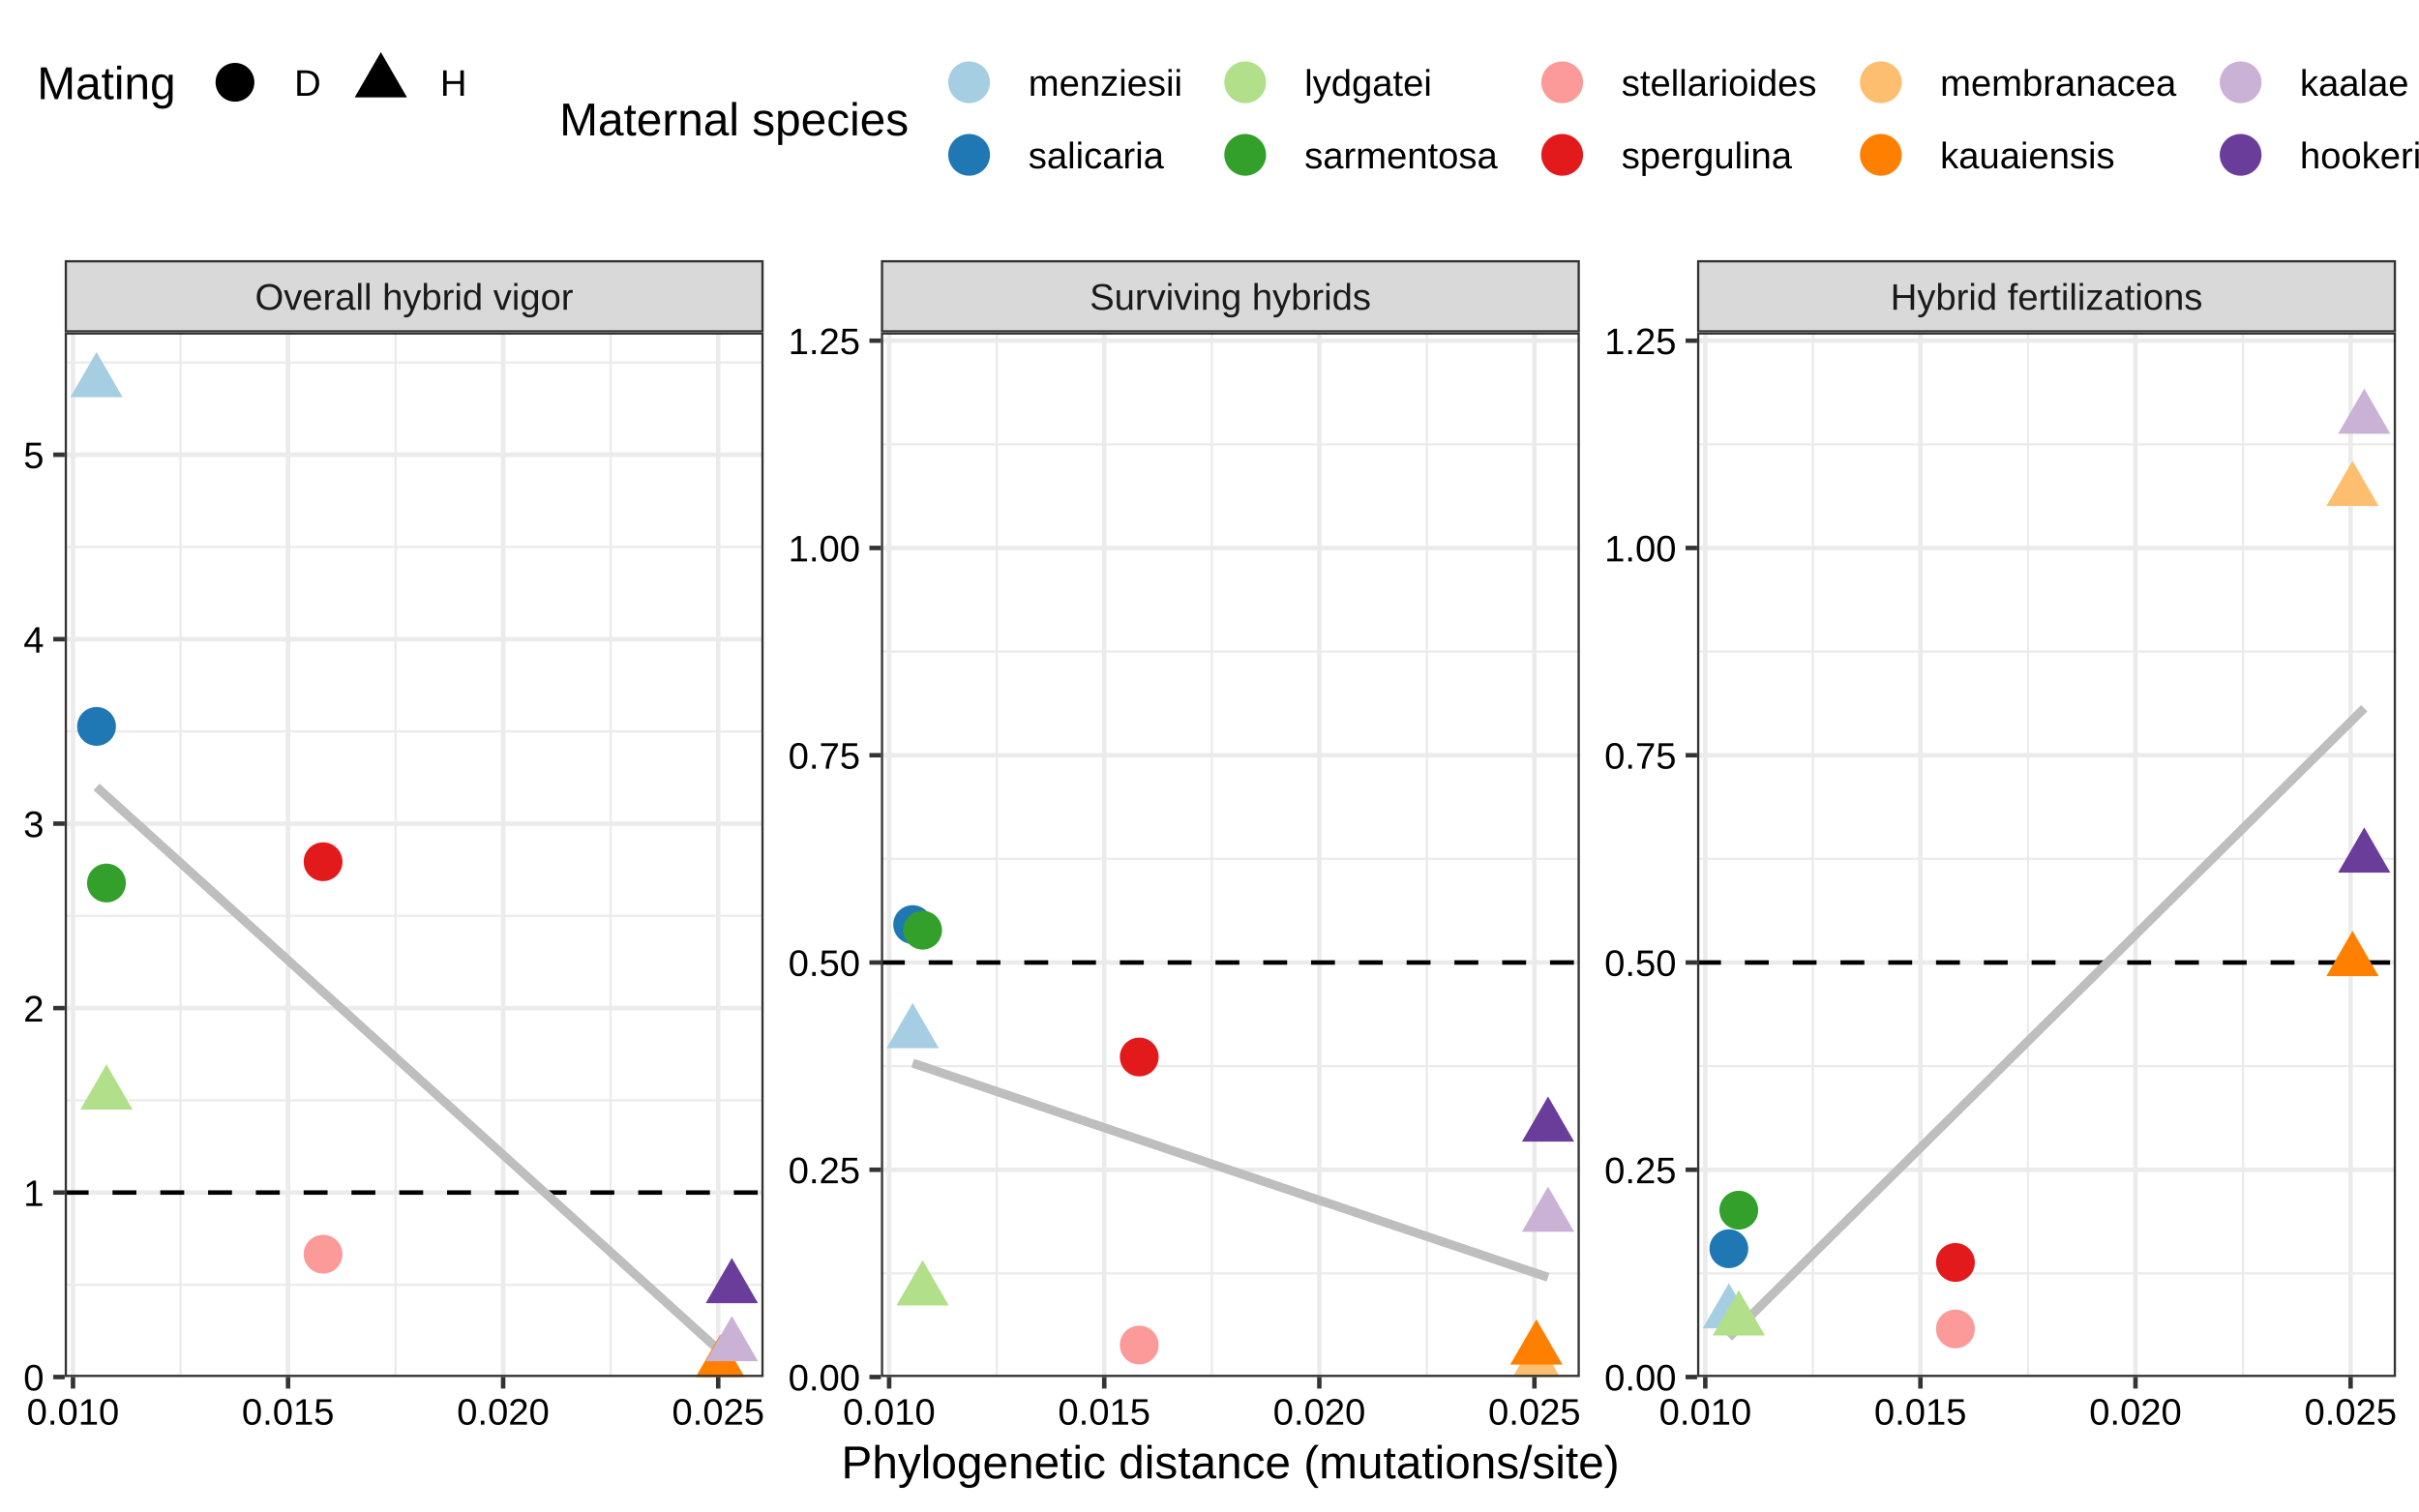
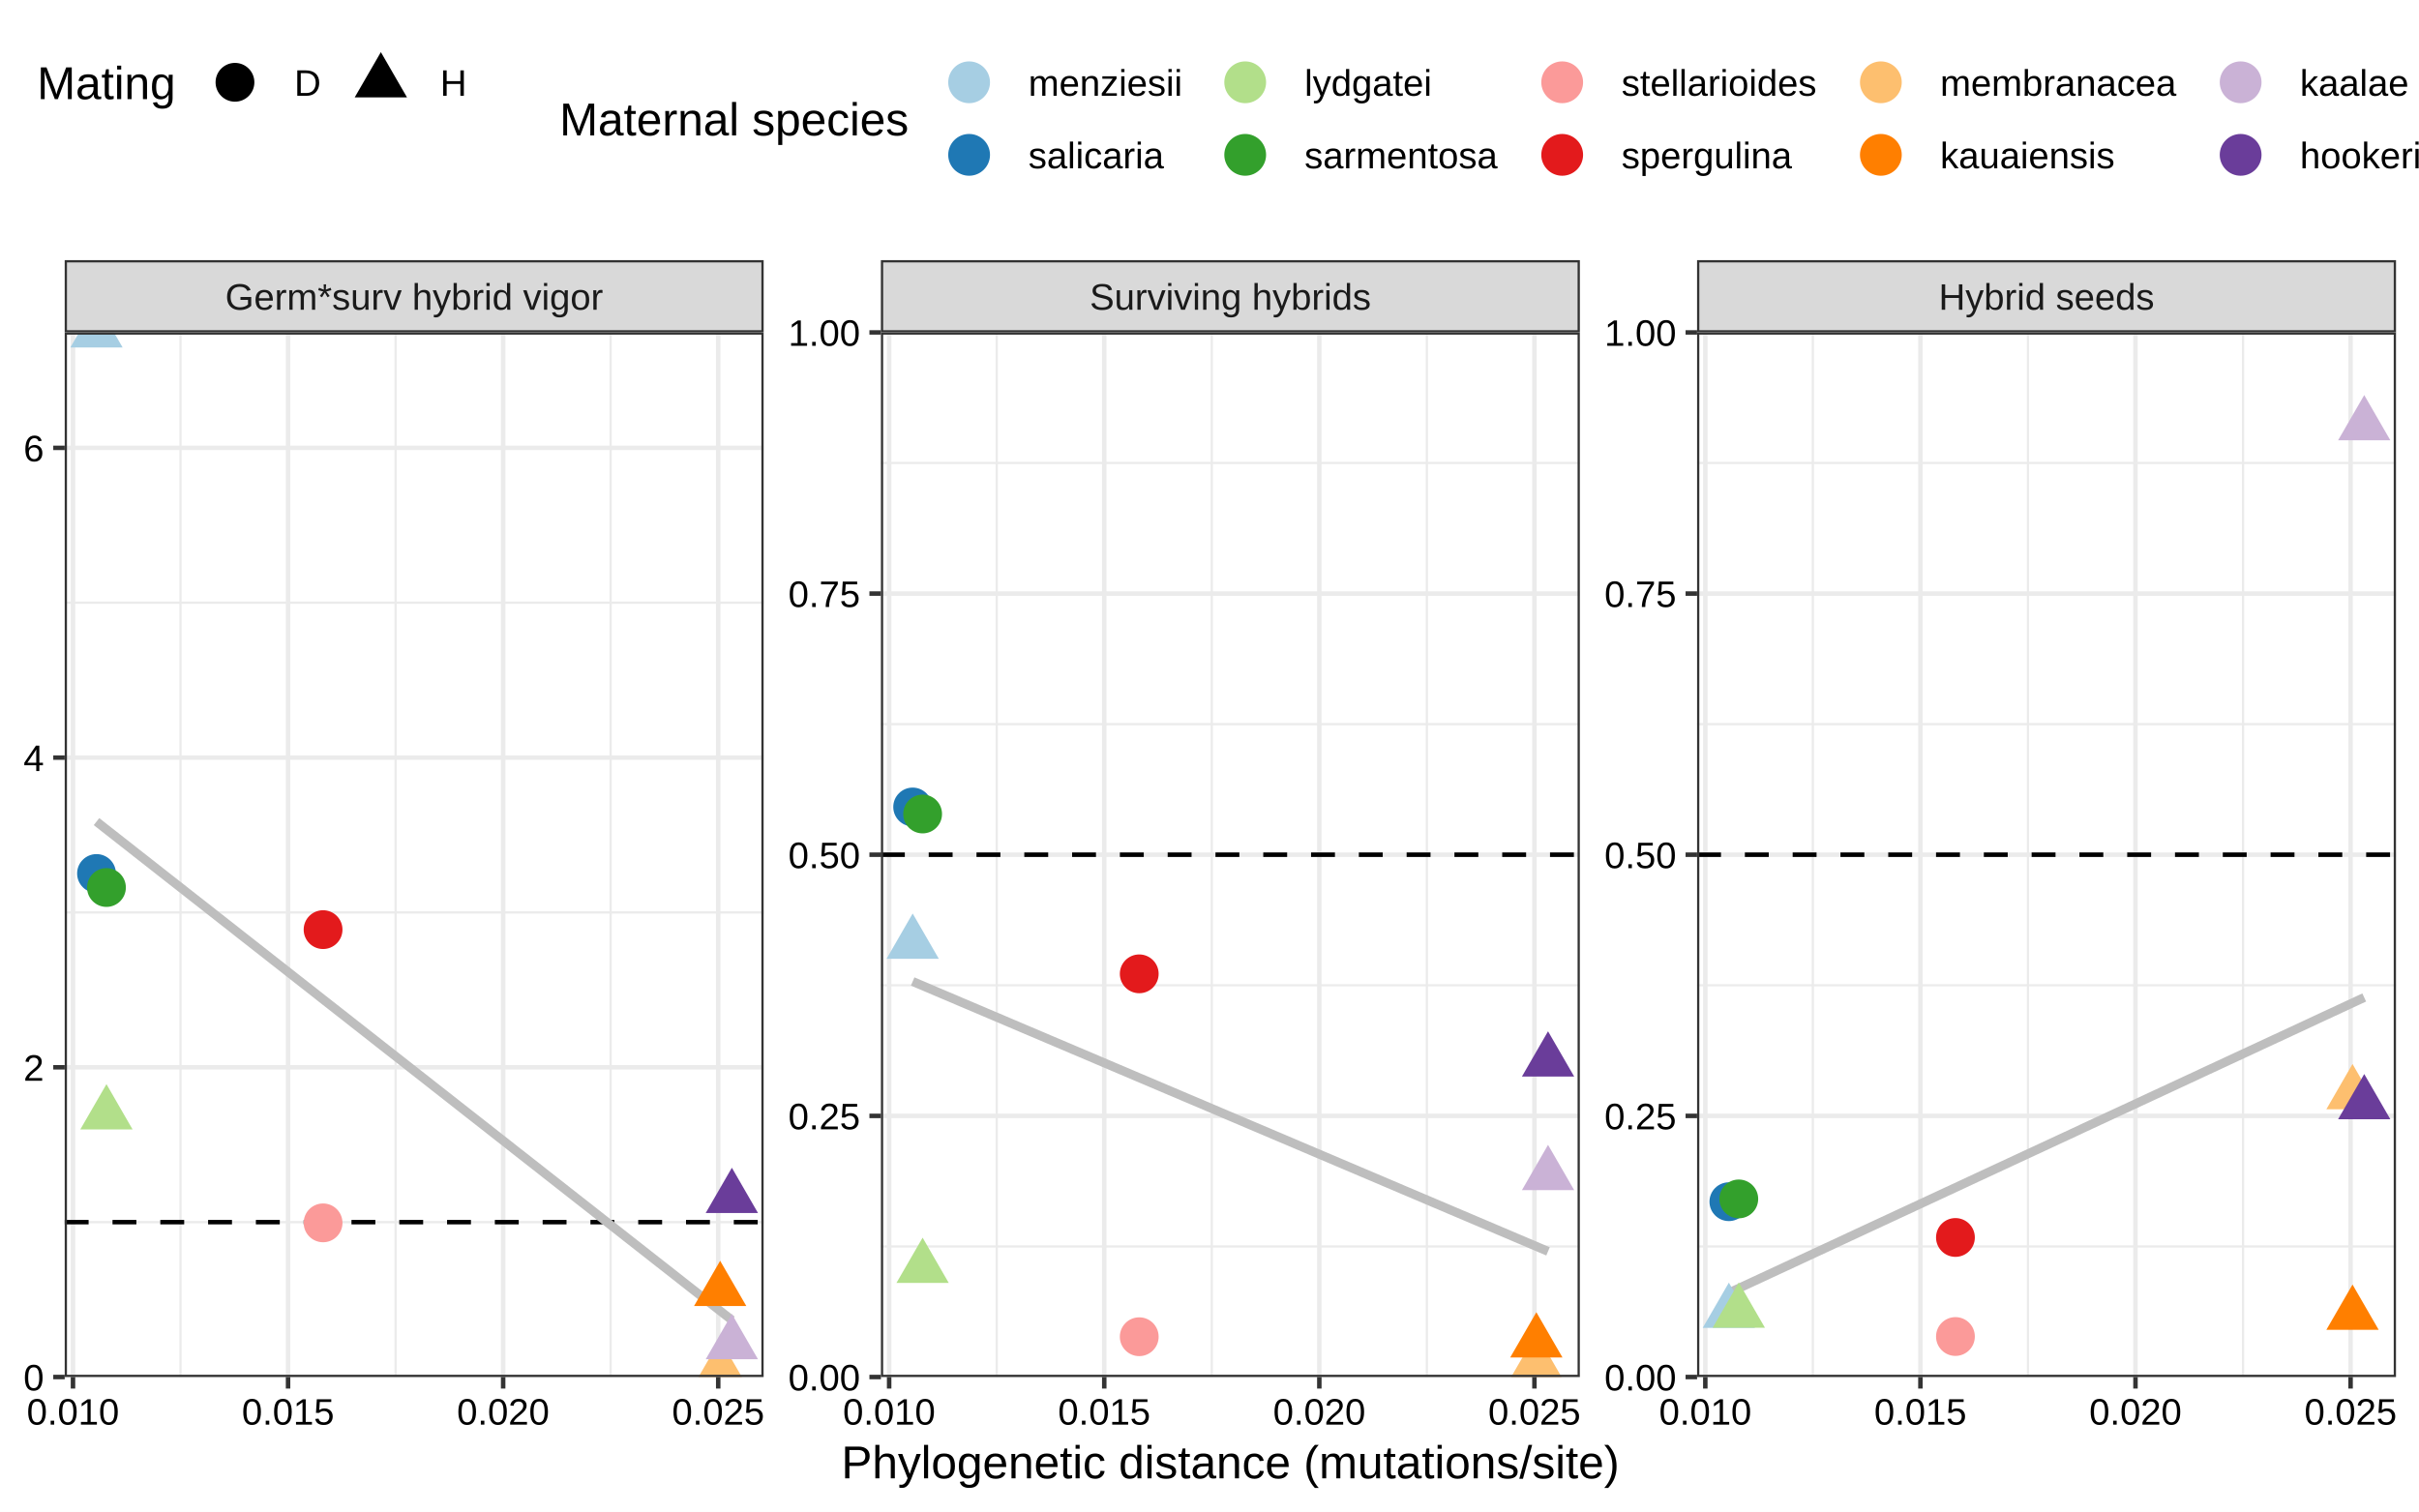
<svg xmlns="http://www.w3.org/2000/svg" class="svglite" width="576.00pt" height="360.00pt" viewBox="0 0 576.00 360.00">
  <defs>
    <style type="text/css">
    .svglite line, .svglite polyline, .svglite polygon, .svglite path, .svglite rect, .svglite circle {
      fill: none;
      stroke: #000000;
      stroke-linecap: round;
      stroke-linejoin: round;
      stroke-miterlimit: 10.00;
    }
    .svglite text {
      white-space: pre;
    }
  </style>
  </defs>
  <rect width="100%" height="100%" style="stroke: none; fill: #FFFFFF;" />
  <defs>
    <clipPath id="cpMC4wMHw1NzYuMDB8MC4wMHwzNjAuMDA=">
      <rect x="0.00" y="0.00" width="576.00" height="360.00" />
    </clipPath>
  </defs>
  <g clip-path="url(#cpMC4wMHw1NzYuMDB8MC4wMHwzNjAuMDA=)">
    <rect x="0" y="0.00" width="576.00" height="360.00" style="stroke-width: 1.07; stroke: #FFFFFF; fill: #FFFFFF;" />
  </g>
  <defs>
    <clipPath id="cpMTUuNDF8MTgxLjgzfDc5LjE3fDMyNy45Nw==">
      <rect x="15.41" y="79.17" width="166.42" height="248.80" />
    </clipPath>
  </defs>
  <g clip-path="url(#cpMTUuNDF8MTgxLjgzfDc5LjE3fDMyNy45Nw==)">
    <rect x="15.41" y="79.17" width="166.42" height="248.80" style="stroke-width: 1.07; stroke: none; fill: #FFFFFF;" />
-     <polyline points="15.41,306.00 181.83,306.00 " style="stroke-width: 0.53; stroke: #EBEBEB; stroke-linecap: butt;" />
-     <polyline points="15.41,262.07 181.83,262.07 " style="stroke-width: 0.53; stroke: #EBEBEB; stroke-linecap: butt;" />
-     <polyline points="15.41,218.13 181.83,218.13 " style="stroke-width: 0.53; stroke: #EBEBEB; stroke-linecap: butt;" />
-     <polyline points="15.41,174.20 181.83,174.20 " style="stroke-width: 0.53; stroke: #EBEBEB; stroke-linecap: butt;" />
-     <polyline points="15.41,130.26 181.83,130.26 " style="stroke-width: 0.53; stroke: #EBEBEB; stroke-linecap: butt;" />
-     <polyline points="15.41,86.33 181.83,86.33 " style="stroke-width: 0.53; stroke: #EBEBEB; stroke-linecap: butt;" />
+     <polyline points="15.41,291.08 181.83,291.08 " style="stroke-width: 0.53; stroke: #EBEBEB; stroke-linecap: butt;" />
+     <polyline points="15.41,217.32 181.83,217.32 " style="stroke-width: 0.53; stroke: #EBEBEB; stroke-linecap: butt;" />
+     <polyline points="15.41,143.55 181.83,143.55 " style="stroke-width: 0.53; stroke: #EBEBEB; stroke-linecap: butt;" />
    <polyline points="42.98,327.97 42.98,79.17 " style="stroke-width: 0.53; stroke: #EBEBEB; stroke-linecap: butt;" />
    <polyline points="94.20,327.97 94.20,79.17 " style="stroke-width: 0.53; stroke: #EBEBEB; stroke-linecap: butt;" />
    <polyline points="145.41,327.97 145.41,79.17 " style="stroke-width: 0.53; stroke: #EBEBEB; stroke-linecap: butt;" />
    <polyline points="15.41,327.97 181.83,327.97 " style="stroke-width: 1.07; stroke: #EBEBEB; stroke-linecap: butt;" />
-     <polyline points="15.41,284.03 181.83,284.03 " style="stroke-width: 1.07; stroke: #EBEBEB; stroke-linecap: butt;" />
-     <polyline points="15.41,240.10 181.83,240.10 " style="stroke-width: 1.07; stroke: #EBEBEB; stroke-linecap: butt;" />
-     <polyline points="15.41,196.16 181.83,196.16 " style="stroke-width: 1.07; stroke: #EBEBEB; stroke-linecap: butt;" />
-     <polyline points="15.41,152.23 181.83,152.23 " style="stroke-width: 1.07; stroke: #EBEBEB; stroke-linecap: butt;" />
-     <polyline points="15.41,108.30 181.83,108.30 " style="stroke-width: 1.07; stroke: #EBEBEB; stroke-linecap: butt;" />
+     <polyline points="15.41,254.20 181.83,254.20 " style="stroke-width: 1.07; stroke: #EBEBEB; stroke-linecap: butt;" />
+     <polyline points="15.41,180.44 181.83,180.44 " style="stroke-width: 1.07; stroke: #EBEBEB; stroke-linecap: butt;" />
+     <polyline points="15.41,106.67 181.83,106.67 " style="stroke-width: 1.07; stroke: #EBEBEB; stroke-linecap: butt;" />
    <polyline points="17.38,327.97 17.38,79.17 " style="stroke-width: 1.07; stroke: #EBEBEB; stroke-linecap: butt;" />
    <polyline points="68.59,327.97 68.59,79.17 " style="stroke-width: 1.07; stroke: #EBEBEB; stroke-linecap: butt;" />
    <polyline points="119.81,327.97 119.81,79.17 " style="stroke-width: 1.07; stroke: #EBEBEB; stroke-linecap: butt;" />
    <polyline points="171.02,327.97 171.02,79.17 " style="stroke-width: 1.07; stroke: #EBEBEB; stroke-linecap: butt;" />
-     <line x1="15.41" y1="284.03" x2="181.83" y2="284.03" style="stroke-width: 1.07; stroke-dasharray: 5.69,5.69; stroke-linecap: butt;" />
-     <polyline points="22.98,187.42 24.89,189.16 26.81,190.89 28.72,192.62 30.64,194.36 32.55,196.09 34.47,197.82 36.38,199.56 38.30,201.29 40.21,203.02 42.13,204.76 44.05,206.49 45.96,208.22 47.88,209.96 49.79,211.69 51.71,213.42 53.62,215.16 55.54,216.89 57.45,218.62 59.37,220.36 61.28,222.09 63.20,223.82 65.11,225.56 67.03,227.29 68.94,229.02 70.86,230.76 72.77,232.49 74.69,234.22 76.60,235.96 78.52,237.69 80.43,239.42 82.35,241.16 84.26,242.89 86.18,244.62 88.09,246.36 90.01,248.09 91.92,249.82 93.84,251.56 95.75,253.29 97.67,255.02 99.58,256.76 101.50,258.49 103.41,260.22 105.33,261.96 107.24,263.69 109.16,265.42 111.07,267.16 112.99,268.89 114.90,270.62 116.82,272.36 118.73,274.09 120.65,275.82 122.56,277.56 124.48,279.29 126.39,281.02 128.31,282.76 130.22,284.49 132.14,286.22 134.05,287.96 135.97,289.69 137.88,291.42 139.80,293.16 141.71,294.89 143.63,296.62 145.54,298.36 147.46,300.09 149.37,301.83 151.29,303.56 153.20,305.29 155.12,307.03 157.03,308.76 158.95,310.49 160.86,312.23 162.78,313.96 164.69,315.69 166.61,317.43 168.52,319.16 170.44,320.89 172.35,322.63 174.27,324.36 " style="stroke-width: 2.13; stroke: #BEBEBE; stroke-linecap: butt;" />
-     <polygon points="22.98,83.83 29.20,94.61 16.75,94.61 " style="stroke-width: 0.71; stroke: none; fill: #A6CEE3;" />
-     <circle cx="22.98" cy="173.01" r="4.62" style="stroke-width: 0.71; stroke: none; fill: #1F78B4;" />
-     <polygon points="25.35,253.49 31.57,264.27 19.12,264.27 " style="stroke-width: 0.71; stroke: none; fill: #B2DF8A;" />
-     <circle cx="25.35" cy="210.31" r="4.62" style="stroke-width: 0.71; stroke: none; fill: #33A02C;" />
-     <circle cx="76.93" cy="298.72" r="4.62" style="stroke-width: 0.71; stroke: none; fill: #FB9A99;" />
-     <circle cx="76.93" cy="205.24" r="4.62" style="stroke-width: 0.71; stroke: none; fill: #E31A1C;" />
-     <polygon points="171.48,320.25 177.71,331.03 165.26,331.03 " style="stroke-width: 0.71; stroke: none; fill: #FDBF6F;" />
-     <polygon points="171.48,317.88 177.71,328.66 165.26,328.66 " style="stroke-width: 0.71; stroke: none; fill: #FF7F00;" />
-     <polygon points="174.27,313.43 180.49,324.21 168.04,324.21 " style="stroke-width: 0.71; stroke: none; fill: #CAB2D6;" />
-     <polygon points="174.27,299.60 180.49,310.38 168.04,310.38 " style="stroke-width: 0.71; stroke: none; fill: #6A3D9A;" />
+     <line x1="15.41" y1="291.08" x2="181.83" y2="291.08" style="stroke-width: 1.07; stroke-dasharray: 5.69,5.69; stroke-linecap: butt;" />
+     <polyline points="22.98,195.68 24.89,197.19 26.81,198.69 28.72,200.19 30.64,201.69 32.55,203.20 34.47,204.70 36.38,206.20 38.30,207.71 40.21,209.21 42.13,210.71 44.05,212.22 45.96,213.72 47.88,215.22 49.79,216.72 51.71,218.23 53.62,219.73 55.54,221.23 57.45,222.74 59.37,224.24 61.28,225.74 63.20,227.24 65.11,228.75 67.03,230.25 68.94,231.75 70.86,233.26 72.77,234.76 74.69,236.26 76.60,237.77 78.52,239.27 80.43,240.77 82.35,242.27 84.26,243.78 86.18,245.28 88.09,246.78 90.01,248.29 91.92,249.79 93.84,251.29 95.75,252.79 97.67,254.30 99.58,255.80 101.50,257.30 103.41,258.81 105.33,260.31 107.24,261.81 109.16,263.32 111.07,264.82 112.99,266.32 114.90,267.82 116.82,269.33 118.73,270.83 120.65,272.33 122.56,273.84 124.48,275.34 126.39,276.84 128.31,278.34 130.22,279.85 132.14,281.35 134.05,282.85 135.97,284.36 137.88,285.86 139.80,287.36 141.71,288.86 143.63,290.37 145.54,291.87 147.46,293.37 149.37,294.88 151.29,296.38 153.20,297.88 155.12,299.39 157.03,300.89 158.95,302.39 160.86,303.89 162.78,305.40 164.69,306.90 166.61,308.40 168.52,309.91 170.44,311.41 172.35,312.91 174.27,314.41 " style="stroke-width: 2.13; stroke: #BEBEBE; stroke-linecap: butt;" />
+     <polygon points="22.98,71.98 29.20,82.76 16.75,82.76 " style="stroke-width: 0.71; stroke: none; fill: #A6CEE3;" />
+     <circle cx="22.98" cy="208.04" r="4.62" style="stroke-width: 0.71; stroke: none; fill: #1F78B4;" />
+     <polygon points="25.35,258.21 31.57,269.00 19.12,269.00 " style="stroke-width: 0.71; stroke: none; fill: #B2DF8A;" />
+     <circle cx="25.35" cy="211.38" r="4.62" style="stroke-width: 0.71; stroke: none; fill: #33A02C;" />
+     <circle cx="76.93" cy="291.25" r="4.62" style="stroke-width: 0.71; stroke: none; fill: #FB9A99;" />
+     <circle cx="76.93" cy="221.41" r="4.62" style="stroke-width: 0.71; stroke: none; fill: #E31A1C;" />
+     <polygon points="171.48,319.02 177.71,329.80 165.26,329.80 " style="stroke-width: 0.71; stroke: none; fill: #FDBF6F;" />
+     <polygon points="171.48,300.28 177.71,311.06 165.26,311.06 " style="stroke-width: 0.71; stroke: none; fill: #FF7F00;" />
+     <polygon points="174.27,312.95 180.49,323.73 168.04,323.73 " style="stroke-width: 0.71; stroke: none; fill: #CAB2D6;" />
+     <polygon points="174.27,278.12 180.49,288.90 168.04,288.90 " style="stroke-width: 0.71; stroke: none; fill: #6A3D9A;" />
    <rect x="15.41" y="79.17" width="166.42" height="248.80" style="stroke-width: 1.07; stroke: #333333;" />
  </g>
  <g clip-path="url(#cpMC4wMHw1NzYuMDB8MC4wMHwzNjAuMDA=)">
</g>
  <defs>
    <clipPath id="cpMjA5Ljc2fDM3Ni4xOHw3OS4xN3wzMjcuOTc=">
      <rect x="209.76" y="79.17" width="166.42" height="248.80" />
    </clipPath>
  </defs>
  <g clip-path="url(#cpMjA5Ljc2fDM3Ni4xOHw3OS4xN3wzMjcuOTc=)">
    <rect x="209.76" y="79.17" width="166.42" height="248.80" style="stroke-width: 1.07; stroke: none; fill: #FFFFFF;" />
-     <polyline points="209.76,303.28 376.18,303.28 " style="stroke-width: 0.53; stroke: #EBEBEB; stroke-linecap: butt;" />
-     <polyline points="209.76,253.92 376.18,253.92 " style="stroke-width: 0.53; stroke: #EBEBEB; stroke-linecap: butt;" />
-     <polyline points="209.76,204.55 376.18,204.55 " style="stroke-width: 0.53; stroke: #EBEBEB; stroke-linecap: butt;" />
-     <polyline points="209.76,155.19 376.18,155.19 " style="stroke-width: 0.53; stroke: #EBEBEB; stroke-linecap: butt;" />
-     <polyline points="209.76,105.82 376.18,105.82 " style="stroke-width: 0.53; stroke: #EBEBEB; stroke-linecap: butt;" />
+     <polyline points="209.76,296.87 376.18,296.87 " style="stroke-width: 0.53; stroke: #EBEBEB; stroke-linecap: butt;" />
+     <polyline points="209.76,234.67 376.18,234.67 " style="stroke-width: 0.53; stroke: #EBEBEB; stroke-linecap: butt;" />
+     <polyline points="209.76,172.47 376.18,172.47 " style="stroke-width: 0.53; stroke: #EBEBEB; stroke-linecap: butt;" />
+     <polyline points="209.76,110.27 376.18,110.27 " style="stroke-width: 0.53; stroke: #EBEBEB; stroke-linecap: butt;" />
    <polyline points="237.33,327.97 237.33,79.17 " style="stroke-width: 0.53; stroke: #EBEBEB; stroke-linecap: butt;" />
    <polyline points="288.54,327.97 288.54,79.17 " style="stroke-width: 0.53; stroke: #EBEBEB; stroke-linecap: butt;" />
    <polyline points="339.76,327.97 339.76,79.17 " style="stroke-width: 0.53; stroke: #EBEBEB; stroke-linecap: butt;" />
    <polyline points="209.76,327.97 376.18,327.97 " style="stroke-width: 1.07; stroke: #EBEBEB; stroke-linecap: butt;" />
-     <polyline points="209.76,278.60 376.18,278.60 " style="stroke-width: 1.07; stroke: #EBEBEB; stroke-linecap: butt;" />
-     <polyline points="209.76,229.24 376.18,229.24 " style="stroke-width: 1.07; stroke: #EBEBEB; stroke-linecap: butt;" />
-     <polyline points="209.76,179.87 376.18,179.87 " style="stroke-width: 1.07; stroke: #EBEBEB; stroke-linecap: butt;" />
-     <polyline points="209.76,130.51 376.18,130.51 " style="stroke-width: 1.07; stroke: #EBEBEB; stroke-linecap: butt;" />
-     <polyline points="209.76,81.14 376.18,81.14 " style="stroke-width: 1.07; stroke: #EBEBEB; stroke-linecap: butt;" />
+     <polyline points="209.76,265.77 376.18,265.77 " style="stroke-width: 1.07; stroke: #EBEBEB; stroke-linecap: butt;" />
+     <polyline points="209.76,203.57 376.18,203.57 " style="stroke-width: 1.07; stroke: #EBEBEB; stroke-linecap: butt;" />
+     <polyline points="209.76,141.37 376.18,141.37 " style="stroke-width: 1.07; stroke: #EBEBEB; stroke-linecap: butt;" />
+     <polyline points="209.76,79.17 376.18,79.17 " style="stroke-width: 1.07; stroke: #EBEBEB; stroke-linecap: butt;" />
    <polyline points="211.72,327.97 211.72,79.17 " style="stroke-width: 1.07; stroke: #EBEBEB; stroke-linecap: butt;" />
    <polyline points="262.94,327.97 262.94,79.17 " style="stroke-width: 1.07; stroke: #EBEBEB; stroke-linecap: butt;" />
    <polyline points="314.15,327.97 314.15,79.17 " style="stroke-width: 1.07; stroke: #EBEBEB; stroke-linecap: butt;" />
    <polyline points="365.37,327.97 365.37,79.17 " style="stroke-width: 1.07; stroke: #EBEBEB; stroke-linecap: butt;" />
-     <line x1="209.76" y1="229.24" x2="376.18" y2="229.24" style="stroke-width: 1.07; stroke-dasharray: 5.69,5.69; stroke-linecap: butt;" />
-     <polyline points="217.32,253.20 219.24,253.85 221.15,254.49 223.07,255.14 224.98,255.79 226.90,256.43 228.81,257.08 230.73,257.72 232.64,258.37 234.56,259.01 236.47,259.66 238.39,260.31 240.30,260.95 242.22,261.60 244.13,262.24 246.05,262.89 247.96,263.53 249.88,264.18 251.79,264.83 253.71,265.47 255.62,266.12 257.54,266.76 259.45,267.41 261.37,268.05 263.28,268.70 265.20,269.35 267.11,269.99 269.03,270.64 270.94,271.28 272.86,271.93 274.77,272.57 276.69,273.22 278.60,273.87 280.52,274.51 282.43,275.16 284.35,275.80 286.27,276.45 288.18,277.10 290.10,277.74 292.01,278.39 293.93,279.03 295.84,279.68 297.76,280.32 299.67,280.97 301.59,281.62 303.50,282.26 305.42,282.91 307.33,283.55 309.25,284.20 311.16,284.84 313.08,285.49 314.99,286.14 316.91,286.78 318.82,287.43 320.74,288.07 322.65,288.72 324.57,289.36 326.48,290.01 328.40,290.66 330.31,291.30 332.23,291.95 334.14,292.59 336.06,293.24 337.97,293.88 339.89,294.53 341.80,295.18 343.72,295.82 345.63,296.47 347.55,297.11 349.46,297.76 351.38,298.40 353.29,299.05 355.21,299.70 357.12,300.34 359.04,300.99 360.95,301.63 362.87,302.28 364.78,302.92 366.70,303.57 368.61,304.22 " style="stroke-width: 2.13; stroke: #BEBEBE; stroke-linecap: butt;" />
-     <polygon points="217.32,238.87 223.55,249.65 211.10,249.65 " style="stroke-width: 0.71; stroke: none; fill: #A6CEE3;" />
-     <circle cx="217.32" cy="220.21" r="4.62" style="stroke-width: 0.71; stroke: none; fill: #1F78B4;" />
-     <polygon points="219.69,300.13 225.91,310.92 213.46,310.92 " style="stroke-width: 0.71; stroke: none; fill: #B2DF8A;" />
-     <circle cx="219.69" cy="221.54" r="4.62" style="stroke-width: 0.71; stroke: none; fill: #33A02C;" />
-     <circle cx="271.27" cy="320.35" r="4.62" style="stroke-width: 0.71; stroke: none; fill: #FB9A99;" />
-     <circle cx="271.27" cy="251.75" r="4.62" style="stroke-width: 0.71; stroke: none; fill: #E31A1C;" />
-     <polygon points="365.83,318.23 372.05,329.01 359.60,329.01 " style="stroke-width: 0.71; stroke: none; fill: #FDBF6F;" />
-     <polygon points="365.83,314.23 372.05,325.01 359.60,325.01 " style="stroke-width: 0.71; stroke: none; fill: #FF7F00;" />
-     <polygon points="368.61,282.60 374.84,293.38 362.39,293.38 " style="stroke-width: 0.71; stroke: none; fill: #CAB2D6;" />
-     <polygon points="368.61,261.13 374.84,271.91 362.39,271.91 " style="stroke-width: 0.71; stroke: none; fill: #6A3D9A;" />
+     <line x1="209.76" y1="203.57" x2="376.18" y2="203.57" style="stroke-width: 1.07; stroke-dasharray: 5.69,5.69; stroke-linecap: butt;" />
+     <polyline points="217.32,233.76 219.24,234.58 221.15,235.39 223.07,236.21 224.98,237.02 226.90,237.83 228.81,238.65 230.73,239.46 232.64,240.27 234.56,241.09 236.47,241.90 238.39,242.71 240.30,243.53 242.22,244.34 244.13,245.16 246.05,245.97 247.96,246.78 249.88,247.60 251.79,248.41 253.71,249.22 255.62,250.04 257.54,250.85 259.45,251.66 261.37,252.48 263.28,253.29 265.20,254.11 267.11,254.92 269.03,255.73 270.94,256.55 272.86,257.36 274.77,258.17 276.69,258.99 278.60,259.80 280.52,260.61 282.43,261.43 284.35,262.24 286.27,263.05 288.18,263.87 290.10,264.68 292.01,265.50 293.93,266.31 295.84,267.12 297.76,267.94 299.67,268.75 301.59,269.56 303.50,270.38 305.42,271.19 307.33,272.00 309.25,272.82 311.16,273.63 313.08,274.45 314.99,275.26 316.91,276.07 318.82,276.89 320.74,277.70 322.65,278.51 324.57,279.33 326.48,280.14 328.40,280.95 330.31,281.77 332.23,282.58 334.14,283.40 336.06,284.21 337.97,285.02 339.89,285.84 341.80,286.65 343.72,287.46 345.63,288.28 347.55,289.09 349.46,289.90 351.38,290.72 353.29,291.53 355.21,292.34 357.12,293.16 359.04,293.97 360.95,294.79 362.87,295.60 364.78,296.41 366.70,297.23 368.61,298.04 " style="stroke-width: 2.13; stroke: #BEBEBE; stroke-linecap: butt;" />
+     <polygon points="217.32,217.57 223.55,228.36 211.10,228.36 " style="stroke-width: 0.71; stroke: none; fill: #A6CEE3;" />
+     <circle cx="217.32" cy="192.20" r="4.62" style="stroke-width: 0.71; stroke: none; fill: #1F78B4;" />
+     <polygon points="219.69,294.77 225.91,305.55 213.46,305.55 " style="stroke-width: 0.71; stroke: none; fill: #B2DF8A;" />
+     <circle cx="219.69" cy="193.87" r="4.62" style="stroke-width: 0.71; stroke: none; fill: #33A02C;" />
+     <circle cx="271.27" cy="318.37" r="4.62" style="stroke-width: 0.71; stroke: none; fill: #FB9A99;" />
+     <circle cx="271.27" cy="231.94" r="4.62" style="stroke-width: 0.71; stroke: none; fill: #E31A1C;" />
+     <polygon points="365.83,317.56 372.05,328.35 359.60,328.35 " style="stroke-width: 0.71; stroke: none; fill: #FDBF6F;" />
+     <polygon points="365.83,312.53 372.05,323.31 359.60,323.31 " style="stroke-width: 0.71; stroke: none; fill: #FF7F00;" />
+     <polygon points="368.61,272.67 374.84,283.46 362.39,283.46 " style="stroke-width: 0.71; stroke: none; fill: #CAB2D6;" />
+     <polygon points="368.61,245.62 374.84,256.41 362.39,256.41 " style="stroke-width: 0.71; stroke: none; fill: #6A3D9A;" />
    <rect x="209.76" y="79.17" width="166.42" height="248.80" style="stroke-width: 1.07; stroke: #333333;" />
  </g>
  <g clip-path="url(#cpMC4wMHw1NzYuMDB8MC4wMHwzNjAuMDA=)">
</g>
  <defs>
    <clipPath id="cpNDA0LjEwfDU3MC41Mnw3OS4xN3wzMjcuOTc=">
      <rect x="404.10" y="79.17" width="166.42" height="248.80" />
    </clipPath>
  </defs>
  <g clip-path="url(#cpNDA0LjEwfDU3MC41Mnw3OS4xN3wzMjcuOTc=)">
    <rect x="404.10" y="79.17" width="166.42" height="248.80" style="stroke-width: 1.07; stroke: none; fill: #FFFFFF;" />
-     <polyline points="404.10,303.28 570.52,303.28 " style="stroke-width: 0.53; stroke: #EBEBEB; stroke-linecap: butt;" />
-     <polyline points="404.10,253.92 570.52,253.92 " style="stroke-width: 0.53; stroke: #EBEBEB; stroke-linecap: butt;" />
-     <polyline points="404.10,204.55 570.52,204.55 " style="stroke-width: 0.53; stroke: #EBEBEB; stroke-linecap: butt;" />
-     <polyline points="404.10,155.19 570.52,155.19 " style="stroke-width: 0.53; stroke: #EBEBEB; stroke-linecap: butt;" />
-     <polyline points="404.10,105.82 570.52,105.82 " style="stroke-width: 0.53; stroke: #EBEBEB; stroke-linecap: butt;" />
+     <polyline points="404.10,296.87 570.52,296.87 " style="stroke-width: 0.53; stroke: #EBEBEB; stroke-linecap: butt;" />
+     <polyline points="404.10,234.67 570.52,234.67 " style="stroke-width: 0.53; stroke: #EBEBEB; stroke-linecap: butt;" />
+     <polyline points="404.10,172.47 570.52,172.47 " style="stroke-width: 0.53; stroke: #EBEBEB; stroke-linecap: butt;" />
+     <polyline points="404.10,110.27 570.52,110.27 " style="stroke-width: 0.53; stroke: #EBEBEB; stroke-linecap: butt;" />
    <polyline points="431.67,327.97 431.67,79.17 " style="stroke-width: 0.53; stroke: #EBEBEB; stroke-linecap: butt;" />
    <polyline points="482.89,327.97 482.89,79.17 " style="stroke-width: 0.53; stroke: #EBEBEB; stroke-linecap: butt;" />
    <polyline points="534.10,327.97 534.10,79.17 " style="stroke-width: 0.53; stroke: #EBEBEB; stroke-linecap: butt;" />
    <polyline points="404.10,327.97 570.52,327.97 " style="stroke-width: 1.07; stroke: #EBEBEB; stroke-linecap: butt;" />
-     <polyline points="404.10,278.60 570.52,278.60 " style="stroke-width: 1.07; stroke: #EBEBEB; stroke-linecap: butt;" />
-     <polyline points="404.10,229.24 570.52,229.24 " style="stroke-width: 1.07; stroke: #EBEBEB; stroke-linecap: butt;" />
-     <polyline points="404.10,179.87 570.52,179.87 " style="stroke-width: 1.07; stroke: #EBEBEB; stroke-linecap: butt;" />
-     <polyline points="404.10,130.51 570.52,130.51 " style="stroke-width: 1.07; stroke: #EBEBEB; stroke-linecap: butt;" />
-     <polyline points="404.10,81.14 570.52,81.14 " style="stroke-width: 1.07; stroke: #EBEBEB; stroke-linecap: butt;" />
+     <polyline points="404.10,265.77 570.52,265.77 " style="stroke-width: 1.07; stroke: #EBEBEB; stroke-linecap: butt;" />
+     <polyline points="404.10,203.57 570.52,203.57 " style="stroke-width: 1.07; stroke: #EBEBEB; stroke-linecap: butt;" />
+     <polyline points="404.10,141.37 570.52,141.37 " style="stroke-width: 1.07; stroke: #EBEBEB; stroke-linecap: butt;" />
+     <polyline points="404.10,79.17 570.52,79.17 " style="stroke-width: 1.07; stroke: #EBEBEB; stroke-linecap: butt;" />
    <polyline points="406.06,327.97 406.06,79.17 " style="stroke-width: 1.07; stroke: #EBEBEB; stroke-linecap: butt;" />
    <polyline points="457.28,327.97 457.28,79.17 " style="stroke-width: 1.07; stroke: #EBEBEB; stroke-linecap: butt;" />
    <polyline points="508.49,327.97 508.49,79.17 " style="stroke-width: 1.07; stroke: #EBEBEB; stroke-linecap: butt;" />
    <polyline points="559.71,327.97 559.71,79.17 " style="stroke-width: 1.07; stroke: #EBEBEB; stroke-linecap: butt;" />
-     <line x1="404.10" y1="229.24" x2="570.52" y2="229.24" style="stroke-width: 1.07; stroke-dasharray: 5.69,5.69; stroke-linecap: butt;" />
-     <polyline points="411.67,318.53 413.58,316.63 415.50,314.73 417.41,312.84 419.33,310.94 421.24,309.04 423.16,307.15 425.07,305.25 426.99,303.35 428.90,301.46 430.82,299.56 432.73,297.66 434.65,295.77 436.56,293.87 438.48,291.97 440.39,290.08 442.31,288.18 444.22,286.28 446.14,284.39 448.05,282.49 449.97,280.59 451.88,278.70 453.80,276.80 455.71,274.90 457.63,273.01 459.54,271.11 461.46,269.21 463.37,267.32 465.29,265.42 467.20,263.52 469.12,261.63 471.03,259.73 472.95,257.83 474.86,255.94 476.78,254.04 478.69,252.14 480.61,250.25 482.52,248.35 484.44,246.45 486.35,244.56 488.27,242.66 490.18,240.76 492.10,238.87 494.01,236.97 495.93,235.07 497.84,233.18 499.76,231.28 501.67,229.38 503.59,227.49 505.50,225.59 507.42,223.69 509.33,221.80 511.25,219.90 513.16,218.00 515.08,216.11 516.99,214.21 518.91,212.31 520.82,210.42 522.74,208.52 524.65,206.62 526.57,204.73 528.49,202.83 530.40,200.94 532.32,199.04 534.23,197.14 536.15,195.25 538.06,193.35 539.98,191.45 541.89,189.56 543.81,187.66 545.72,185.76 547.64,183.87 549.55,181.97 551.47,180.07 553.38,178.18 555.30,176.28 557.21,174.38 559.13,172.49 561.04,170.59 562.96,168.69 " style="stroke-width: 2.13; stroke: #BEBEBE; stroke-linecap: butt;" />
-     <polygon points="411.67,305.59 417.89,316.37 405.44,316.37 " style="stroke-width: 0.71; stroke: none; fill: #A6CEE3;" />
-     <circle cx="411.67" cy="297.41" r="4.62" style="stroke-width: 0.71; stroke: none; fill: #1F78B4;" />
-     <polygon points="414.03,307.30 420.26,318.08 407.81,318.08 " style="stroke-width: 0.71; stroke: none; fill: #B2DF8A;" />
-     <circle cx="414.03" cy="288.23" r="4.62" style="stroke-width: 0.71; stroke: none; fill: #33A02C;" />
-     <circle cx="465.62" cy="316.52" r="4.62" style="stroke-width: 0.71; stroke: none; fill: #FB9A99;" />
-     <circle cx="465.62" cy="300.68" r="4.62" style="stroke-width: 0.71; stroke: none; fill: #E31A1C;" />
-     <polygon points="560.17,109.74 566.40,120.52 553.94,120.52 " style="stroke-width: 0.71; stroke: none; fill: #FDBF6F;" />
-     <polygon points="560.17,221.70 566.40,232.49 553.94,232.49 " style="stroke-width: 0.71; stroke: none; fill: #FF7F00;" />
-     <polygon points="562.96,92.53 569.18,103.31 556.73,103.31 " style="stroke-width: 0.71; stroke: none; fill: #CAB2D6;" />
-     <polygon points="562.96,197.06 569.18,207.84 556.73,207.84 " style="stroke-width: 0.71; stroke: none; fill: #6A3D9A;" />
+     <line x1="404.10" y1="203.57" x2="570.52" y2="203.57" style="stroke-width: 1.07; stroke-dasharray: 5.69,5.69; stroke-linecap: butt;" />
+     <polyline points="411.67,307.93 413.58,307.04 415.50,306.15 417.41,305.26 419.33,304.37 421.24,303.48 423.16,302.59 425.07,301.70 426.99,300.81 428.90,299.92 430.82,299.03 432.73,298.14 434.65,297.25 436.56,296.36 438.48,295.47 440.39,294.57 442.31,293.68 444.22,292.79 446.14,291.90 448.05,291.01 449.97,290.12 451.88,289.23 453.80,288.34 455.71,287.45 457.63,286.56 459.54,285.67 461.46,284.78 463.37,283.89 465.29,283.00 467.20,282.11 469.12,281.21 471.03,280.32 472.95,279.43 474.86,278.54 476.78,277.65 478.69,276.76 480.61,275.87 482.52,274.98 484.44,274.09 486.35,273.20 488.27,272.31 490.18,271.42 492.10,270.53 494.01,269.64 495.93,268.74 497.84,267.85 499.76,266.96 501.67,266.07 503.59,265.18 505.50,264.29 507.42,263.40 509.33,262.51 511.25,261.62 513.16,260.73 515.08,259.84 516.99,258.95 518.91,258.06 520.82,257.17 522.74,256.28 524.65,255.38 526.57,254.49 528.49,253.60 530.40,252.71 532.32,251.82 534.23,250.93 536.15,250.04 538.06,249.15 539.98,248.26 541.89,247.37 543.81,246.48 545.72,245.59 547.64,244.70 549.55,243.81 551.47,242.91 553.38,242.02 555.30,241.13 557.21,240.24 559.13,239.35 561.04,238.46 562.96,237.57 " style="stroke-width: 2.13; stroke: #BEBEBE; stroke-linecap: butt;" />
+     <polygon points="411.67,305.48 417.89,316.26 405.44,316.26 " style="stroke-width: 0.71; stroke: none; fill: #A6CEE3;" />
+     <circle cx="411.67" cy="286.21" r="4.62" style="stroke-width: 0.71; stroke: none; fill: #1F78B4;" />
+     <polygon points="414.03,305.44 420.26,316.23 407.81,316.23 " style="stroke-width: 0.71; stroke: none; fill: #B2DF8A;" />
+     <circle cx="414.03" cy="285.55" r="4.62" style="stroke-width: 0.71; stroke: none; fill: #33A02C;" />
+     <circle cx="465.62" cy="318.32" r="4.62" style="stroke-width: 0.71; stroke: none; fill: #FB9A99;" />
+     <circle cx="465.62" cy="294.73" r="4.62" style="stroke-width: 0.71; stroke: none; fill: #E31A1C;" />
+     <polygon points="560.17,253.41 566.40,264.19 553.94,264.19 " style="stroke-width: 0.71; stroke: none; fill: #FDBF6F;" />
+     <polygon points="560.17,305.94 566.40,316.72 553.94,316.72 " style="stroke-width: 0.71; stroke: none; fill: #FF7F00;" />
+     <polygon points="562.96,94.09 569.18,104.87 556.73,104.87 " style="stroke-width: 0.71; stroke: none; fill: #CAB2D6;" />
+     <polygon points="562.96,255.80 569.18,266.58 556.73,266.58 " style="stroke-width: 0.71; stroke: none; fill: #6A3D9A;" />
    <rect x="404.10" y="79.17" width="166.42" height="248.80" style="stroke-width: 1.07; stroke: #333333;" />
  </g>
  <g clip-path="url(#cpMC4wMHw1NzYuMDB8MC4wMHwzNjAuMDA=)">
</g>
  <defs>
    <clipPath id="cpMTUuNDF8MTgxLjgzfDYxLjk2fDc5LjE3">
      <rect x="15.41" y="61.96" width="166.42" height="17.21" />
    </clipPath>
  </defs>
  <g clip-path="url(#cpMTUuNDF8MTgxLjgzfDYxLjk2fDc5LjE3)">
    <rect x="15.41" y="61.96" width="166.42" height="17.21" style="stroke-width: 1.07; stroke: #333333; fill: #D9D9D9;" />
-     <text x="98.62" y="73.77" text-anchor="middle" style="font-size: 8.80px;fill: #1A1A1A; font-family: &quot;Arial&quot;;">Overall hybrid vigor</text>
+     <text x="98.62" y="73.77" text-anchor="middle" style="font-size: 8.80px;fill: #1A1A1A; font-family: &quot;Arial&quot;;">Germ*surv hybrid vigor</text>
  </g>
  <g clip-path="url(#cpMC4wMHw1NzYuMDB8MC4wMHwzNjAuMDA=)">
</g>
  <defs>
    <clipPath id="cpMjA5Ljc2fDM3Ni4xOHw2MS45Nnw3OS4xNw==">
      <rect x="209.76" y="61.96" width="166.42" height="17.21" />
    </clipPath>
  </defs>
  <g clip-path="url(#cpMjA5Ljc2fDM3Ni4xOHw2MS45Nnw3OS4xNw==)">
    <rect x="209.76" y="61.96" width="166.42" height="17.21" style="stroke-width: 1.07; stroke: #333333; fill: #D9D9D9;" />
    <text x="292.97" y="73.77" text-anchor="middle" style="font-size: 8.80px;fill: #1A1A1A; font-family: &quot;Arial&quot;;">Surviving hybrids</text>
  </g>
  <g clip-path="url(#cpMC4wMHw1NzYuMDB8MC4wMHwzNjAuMDA=)">
</g>
  <defs>
    <clipPath id="cpNDA0LjEwfDU3MC41Mnw2MS45Nnw3OS4xNw==">
      <rect x="404.10" y="61.96" width="166.42" height="17.21" />
    </clipPath>
  </defs>
  <g clip-path="url(#cpNDA0LjEwfDU3MC41Mnw2MS45Nnw3OS4xNw==)">
    <rect x="404.10" y="61.96" width="166.42" height="17.21" style="stroke-width: 1.07; stroke: #333333; fill: #D9D9D9;" />
-     <text x="487.31" y="73.77" text-anchor="middle" style="font-size: 8.80px;fill: #1A1A1A; font-family: &quot;Arial&quot;;">Hybrid fertilizations</text>
+     <text x="487.31" y="73.77" text-anchor="middle" style="font-size: 8.80px;fill: #1A1A1A; font-family: &quot;Arial&quot;;">Hybrid seeds</text>
  </g>
  <g clip-path="url(#cpMC4wMHw1NzYuMDB8MC4wMHwzNjAuMDA=)">
    <polyline points="17.38,330.71 17.38,327.97 " style="stroke-width: 1.07; stroke: #333333; stroke-linecap: butt;" />
    <polyline points="68.59,330.71 68.59,327.97 " style="stroke-width: 1.07; stroke: #333333; stroke-linecap: butt;" />
    <polyline points="119.81,330.71 119.81,327.97 " style="stroke-width: 1.07; stroke: #333333; stroke-linecap: butt;" />
    <polyline points="171.02,330.71 171.02,327.97 " style="stroke-width: 1.07; stroke: #333333; stroke-linecap: butt;" />
    <text x="17.38" y="339.31" text-anchor="middle" style="font-size: 8.80px; font-family: &quot;Arial&quot;;">0.010</text>
    <text x="68.59" y="339.31" text-anchor="middle" style="font-size: 8.80px; font-family: &quot;Arial&quot;;">0.015</text>
    <text x="119.81" y="339.31" text-anchor="middle" style="font-size: 8.80px; font-family: &quot;Arial&quot;;">0.020</text>
    <text x="171.02" y="339.31" text-anchor="middle" style="font-size: 8.80px; font-family: &quot;Arial&quot;;">0.025</text>
    <polyline points="211.72,330.71 211.72,327.97 " style="stroke-width: 1.07; stroke: #333333; stroke-linecap: butt;" />
    <polyline points="262.94,330.71 262.94,327.97 " style="stroke-width: 1.07; stroke: #333333; stroke-linecap: butt;" />
    <polyline points="314.15,330.71 314.15,327.97 " style="stroke-width: 1.07; stroke: #333333; stroke-linecap: butt;" />
    <polyline points="365.37,330.71 365.37,327.97 " style="stroke-width: 1.07; stroke: #333333; stroke-linecap: butt;" />
    <text x="211.72" y="339.31" text-anchor="middle" style="font-size: 8.80px; font-family: &quot;Arial&quot;;">0.010</text>
    <text x="262.94" y="339.31" text-anchor="middle" style="font-size: 8.80px; font-family: &quot;Arial&quot;;">0.015</text>
    <text x="314.15" y="339.31" text-anchor="middle" style="font-size: 8.80px; font-family: &quot;Arial&quot;;">0.020</text>
    <text x="365.37" y="339.31" text-anchor="middle" style="font-size: 8.80px; font-family: &quot;Arial&quot;;">0.025</text>
    <polyline points="406.06,330.71 406.06,327.97 " style="stroke-width: 1.07; stroke: #333333; stroke-linecap: butt;" />
    <polyline points="457.28,330.71 457.28,327.97 " style="stroke-width: 1.07; stroke: #333333; stroke-linecap: butt;" />
    <polyline points="508.49,330.71 508.49,327.97 " style="stroke-width: 1.07; stroke: #333333; stroke-linecap: butt;" />
    <polyline points="559.71,330.71 559.71,327.97 " style="stroke-width: 1.07; stroke: #333333; stroke-linecap: butt;" />
    <text x="406.06" y="339.31" text-anchor="middle" style="font-size: 8.80px; font-family: &quot;Arial&quot;;">0.010</text>
    <text x="457.28" y="339.31" text-anchor="middle" style="font-size: 8.80px; font-family: &quot;Arial&quot;;">0.015</text>
    <text x="508.49" y="339.31" text-anchor="middle" style="font-size: 8.80px; font-family: &quot;Arial&quot;;">0.020</text>
    <text x="559.71" y="339.31" text-anchor="middle" style="font-size: 8.80px; font-family: &quot;Arial&quot;;">0.025</text>
    <text x="399.17" y="331.17" text-anchor="end" style="font-size: 8.80px; font-family: &quot;Arial&quot;;">0.00</text>
-     <text x="399.17" y="281.81" text-anchor="end" style="font-size: 8.80px; font-family: &quot;Arial&quot;;">0.25</text>
-     <text x="399.17" y="232.44" text-anchor="end" style="font-size: 8.80px; font-family: &quot;Arial&quot;;">0.50</text>
-     <text x="399.17" y="183.08" text-anchor="end" style="font-size: 8.80px; font-family: &quot;Arial&quot;;">0.75</text>
-     <text x="399.17" y="133.71" text-anchor="end" style="font-size: 8.80px; font-family: &quot;Arial&quot;;">1.00</text>
-     <text x="399.17" y="84.35" text-anchor="end" style="font-size: 8.80px; font-family: &quot;Arial&quot;;">1.25</text>
+     <text x="399.17" y="268.97" text-anchor="end" style="font-size: 8.80px; font-family: &quot;Arial&quot;;">0.25</text>
+     <text x="399.17" y="206.77" text-anchor="end" style="font-size: 8.80px; font-family: &quot;Arial&quot;;">0.50</text>
+     <text x="399.17" y="144.57" text-anchor="end" style="font-size: 8.80px; font-family: &quot;Arial&quot;;">0.75</text>
+     <text x="399.17" y="82.37" text-anchor="end" style="font-size: 8.80px; font-family: &quot;Arial&quot;;">1.00</text>
    <polyline points="401.36,327.97 404.10,327.97 " style="stroke-width: 1.07; stroke: #333333; stroke-linecap: butt;" />
-     <polyline points="401.36,278.60 404.10,278.60 " style="stroke-width: 1.07; stroke: #333333; stroke-linecap: butt;" />
-     <polyline points="401.36,229.24 404.10,229.24 " style="stroke-width: 1.07; stroke: #333333; stroke-linecap: butt;" />
-     <polyline points="401.36,179.87 404.10,179.87 " style="stroke-width: 1.07; stroke: #333333; stroke-linecap: butt;" />
-     <polyline points="401.36,130.51 404.10,130.51 " style="stroke-width: 1.07; stroke: #333333; stroke-linecap: butt;" />
-     <polyline points="401.36,81.14 404.10,81.14 " style="stroke-width: 1.07; stroke: #333333; stroke-linecap: butt;" />
+     <polyline points="401.36,265.77 404.10,265.77 " style="stroke-width: 1.07; stroke: #333333; stroke-linecap: butt;" />
+     <polyline points="401.36,203.57 404.10,203.57 " style="stroke-width: 1.07; stroke: #333333; stroke-linecap: butt;" />
+     <polyline points="401.36,141.37 404.10,141.37 " style="stroke-width: 1.07; stroke: #333333; stroke-linecap: butt;" />
+     <polyline points="401.36,79.17 404.10,79.17 " style="stroke-width: 1.07; stroke: #333333; stroke-linecap: butt;" />
    <text x="204.83" y="331.17" text-anchor="end" style="font-size: 8.80px; font-family: &quot;Arial&quot;;">0.00</text>
-     <text x="204.83" y="281.81" text-anchor="end" style="font-size: 8.80px; font-family: &quot;Arial&quot;;">0.25</text>
-     <text x="204.83" y="232.44" text-anchor="end" style="font-size: 8.80px; font-family: &quot;Arial&quot;;">0.50</text>
-     <text x="204.83" y="183.08" text-anchor="end" style="font-size: 8.80px; font-family: &quot;Arial&quot;;">0.75</text>
-     <text x="204.83" y="133.71" text-anchor="end" style="font-size: 8.80px; font-family: &quot;Arial&quot;;">1.00</text>
-     <text x="204.83" y="84.35" text-anchor="end" style="font-size: 8.80px; font-family: &quot;Arial&quot;;">1.25</text>
+     <text x="204.83" y="268.97" text-anchor="end" style="font-size: 8.80px; font-family: &quot;Arial&quot;;">0.25</text>
+     <text x="204.83" y="206.77" text-anchor="end" style="font-size: 8.80px; font-family: &quot;Arial&quot;;">0.50</text>
+     <text x="204.83" y="144.57" text-anchor="end" style="font-size: 8.80px; font-family: &quot;Arial&quot;;">0.75</text>
+     <text x="204.83" y="82.37" text-anchor="end" style="font-size: 8.80px; font-family: &quot;Arial&quot;;">1.00</text>
    <polyline points="207.02,327.97 209.76,327.97 " style="stroke-width: 1.07; stroke: #333333; stroke-linecap: butt;" />
-     <polyline points="207.02,278.60 209.76,278.60 " style="stroke-width: 1.07; stroke: #333333; stroke-linecap: butt;" />
-     <polyline points="207.02,229.24 209.76,229.24 " style="stroke-width: 1.07; stroke: #333333; stroke-linecap: butt;" />
-     <polyline points="207.02,179.87 209.76,179.87 " style="stroke-width: 1.07; stroke: #333333; stroke-linecap: butt;" />
-     <polyline points="207.02,130.51 209.76,130.51 " style="stroke-width: 1.07; stroke: #333333; stroke-linecap: butt;" />
-     <polyline points="207.02,81.14 209.76,81.14 " style="stroke-width: 1.07; stroke: #333333; stroke-linecap: butt;" />
+     <polyline points="207.02,265.77 209.76,265.77 " style="stroke-width: 1.07; stroke: #333333; stroke-linecap: butt;" />
+     <polyline points="207.02,203.57 209.76,203.57 " style="stroke-width: 1.07; stroke: #333333; stroke-linecap: butt;" />
+     <polyline points="207.02,141.37 209.76,141.37 " style="stroke-width: 1.07; stroke: #333333; stroke-linecap: butt;" />
+     <polyline points="207.02,79.17 209.76,79.17 " style="stroke-width: 1.07; stroke: #333333; stroke-linecap: butt;" />
    <text x="10.48" y="331.17" text-anchor="end" style="font-size: 8.80px; font-family: &quot;Arial&quot;;">0</text>
-     <text x="10.48" y="287.24" text-anchor="end" style="font-size: 8.80px; font-family: &quot;Arial&quot;;">1</text>
-     <text x="10.48" y="243.31" text-anchor="end" style="font-size: 8.80px; font-family: &quot;Arial&quot;;">2</text>
-     <text x="10.48" y="199.37" text-anchor="end" style="font-size: 8.80px; font-family: &quot;Arial&quot;;">3</text>
-     <text x="10.48" y="155.44" text-anchor="end" style="font-size: 8.80px; font-family: &quot;Arial&quot;;">4</text>
-     <text x="10.48" y="111.50" text-anchor="end" style="font-size: 8.80px; font-family: &quot;Arial&quot;;">5</text>
+     <text x="10.48" y="257.41" text-anchor="end" style="font-size: 8.80px; font-family: &quot;Arial&quot;;">2</text>
+     <text x="10.48" y="183.64" text-anchor="end" style="font-size: 8.80px; font-family: &quot;Arial&quot;;">4</text>
+     <text x="10.48" y="109.88" text-anchor="end" style="font-size: 8.80px; font-family: &quot;Arial&quot;;">6</text>
    <polyline points="12.68,327.97 15.41,327.97 " style="stroke-width: 1.07; stroke: #333333; stroke-linecap: butt;" />
-     <polyline points="12.68,284.03 15.41,284.03 " style="stroke-width: 1.07; stroke: #333333; stroke-linecap: butt;" />
-     <polyline points="12.68,240.10 15.41,240.10 " style="stroke-width: 1.07; stroke: #333333; stroke-linecap: butt;" />
-     <polyline points="12.68,196.16 15.41,196.16 " style="stroke-width: 1.07; stroke: #333333; stroke-linecap: butt;" />
-     <polyline points="12.68,152.23 15.41,152.23 " style="stroke-width: 1.07; stroke: #333333; stroke-linecap: butt;" />
-     <polyline points="12.68,108.30 15.41,108.30 " style="stroke-width: 1.07; stroke: #333333; stroke-linecap: butt;" />
+     <polyline points="12.68,254.20 15.41,254.20 " style="stroke-width: 1.07; stroke: #333333; stroke-linecap: butt;" />
+     <polyline points="12.68,180.44 15.41,180.44 " style="stroke-width: 1.07; stroke: #333333; stroke-linecap: butt;" />
+     <polyline points="12.68,106.67 15.41,106.67 " style="stroke-width: 1.07; stroke: #333333; stroke-linecap: butt;" />
    <text x="292.97" y="352.10" text-anchor="middle" style="font-size: 11.00px; font-family: &quot;Arial&quot;;">Phylogenetic distance (mutations/site)</text>
    <rect x="3.34" y="5.48" width="113.44" height="28.24" style="stroke-width: 1.07; stroke: none; fill: #FFFFFF;" />
    <text x="8.82" y="23.61" style="font-size: 11.00px; font-family: &quot;Arial&quot;;">Mating</text>
    <rect x="47.31" y="10.96" width="17.28" height="17.28" style="stroke-width: 1.07; stroke: none; fill: #FFFFFF;" />
    <circle cx="55.95" cy="19.60" r="4.62" style="stroke-width: 0.71; stroke: none; fill: #000000;" />
    <rect x="82.05" y="10.96" width="17.28" height="17.28" style="stroke-width: 1.07; stroke: none; fill: #FFFFFF;" />
    <polygon points="90.69,12.41 96.91,23.19 84.46,23.19 " style="stroke-width: 0.71; stroke: none; fill: #000000;" />
    <text x="70.07" y="22.81" style="font-size: 8.80px; font-family: &quot;Arial&quot;;">D</text>
    <text x="104.81" y="22.81" style="font-size: 8.80px; font-family: &quot;Arial&quot;;">H</text>
    <rect x="127.74" y="5.48" width="454.85" height="45.52" style="stroke-width: 1.07; stroke: none; fill: #FFFFFF;" />
    <text x="133.22" y="32.25" style="font-size: 11.00px; font-family: &quot;Arial&quot;;">Maternal species</text>
    <rect x="222.12" y="10.96" width="17.28" height="17.28" style="stroke-width: 1.07; stroke: none; fill: #FFFFFF;" />
    <circle cx="230.76" cy="19.60" r="4.62" style="stroke-width: 0.71; stroke: #A6CEE3; fill: #A6CEE3;" />
    <rect x="222.12" y="28.24" width="17.28" height="17.28" style="stroke-width: 1.07; stroke: none; fill: #FFFFFF;" />
    <circle cx="230.76" cy="36.88" r="4.62" style="stroke-width: 0.71; stroke: #1F78B4; fill: #1F78B4;" />
    <rect x="287.86" y="10.96" width="17.28" height="17.28" style="stroke-width: 1.07; stroke: none; fill: #FFFFFF;" />
    <circle cx="296.50" cy="19.60" r="4.62" style="stroke-width: 0.71; stroke: #B2DF8A; fill: #B2DF8A;" />
    <rect x="287.86" y="28.24" width="17.28" height="17.28" style="stroke-width: 1.07; stroke: none; fill: #FFFFFF;" />
    <circle cx="296.50" cy="36.88" r="4.62" style="stroke-width: 0.71; stroke: #33A02C; fill: #33A02C;" />
    <rect x="363.34" y="10.96" width="17.28" height="17.28" style="stroke-width: 1.07; stroke: none; fill: #FFFFFF;" />
    <circle cx="371.98" cy="19.60" r="4.62" style="stroke-width: 0.71; stroke: #FB9A99; fill: #FB9A99;" />
    <rect x="363.34" y="28.24" width="17.28" height="17.28" style="stroke-width: 1.07; stroke: none; fill: #FFFFFF;" />
    <circle cx="371.98" cy="36.88" r="4.62" style="stroke-width: 0.71; stroke: #E31A1C; fill: #E31A1C;" />
    <rect x="439.22" y="10.96" width="17.28" height="17.28" style="stroke-width: 1.07; stroke: none; fill: #FFFFFF;" />
    <circle cx="447.86" cy="19.60" r="4.62" style="stroke-width: 0.71; stroke: #FDBF6F; fill: #FDBF6F;" />
    <rect x="439.22" y="28.24" width="17.28" height="17.28" style="stroke-width: 1.07; stroke: none; fill: #FFFFFF;" />
    <circle cx="447.86" cy="36.88" r="4.62" style="stroke-width: 0.71; stroke: #FF7F00; fill: #FF7F00;" />
    <rect x="524.89" y="10.96" width="17.28" height="17.28" style="stroke-width: 1.07; stroke: none; fill: #FFFFFF;" />
    <circle cx="533.53" cy="19.60" r="4.62" style="stroke-width: 0.71; stroke: #CAB2D6; fill: #CAB2D6;" />
    <rect x="524.89" y="28.24" width="17.28" height="17.28" style="stroke-width: 1.07; stroke: none; fill: #FFFFFF;" />
    <circle cx="533.53" cy="36.88" r="4.62" style="stroke-width: 0.71; stroke: #6A3D9A; fill: #6A3D9A;" />
    <text x="244.87" y="22.81" style="font-size: 8.80px; font-family: &quot;Arial&quot;;">menziesii</text>
    <text x="244.87" y="40.09" style="font-size: 8.80px; font-family: &quot;Arial&quot;;">salicaria</text>
    <text x="310.62" y="22.81" style="font-size: 8.80px; font-family: &quot;Arial&quot;;">lydgatei</text>
    <text x="310.62" y="40.09" style="font-size: 8.80px; font-family: &quot;Arial&quot;;">sarmentosa</text>
    <text x="386.10" y="22.81" style="font-size: 8.80px; font-family: &quot;Arial&quot;;">stellarioides</text>
    <text x="386.10" y="40.09" style="font-size: 8.80px; font-family: &quot;Arial&quot;;">spergulina</text>
    <text x="461.98" y="22.81" style="font-size: 8.80px; font-family: &quot;Arial&quot;;">membranacea</text>
    <text x="461.98" y="40.09" style="font-size: 8.80px; font-family: &quot;Arial&quot;;">kauaiensis</text>
    <text x="547.65" y="22.81" style="font-size: 8.80px; font-family: &quot;Arial&quot;;">kaalae</text>
    <text x="547.65" y="40.09" style="font-size: 8.80px; font-family: &quot;Arial&quot;;">hookeri</text>
  </g>
</svg>
